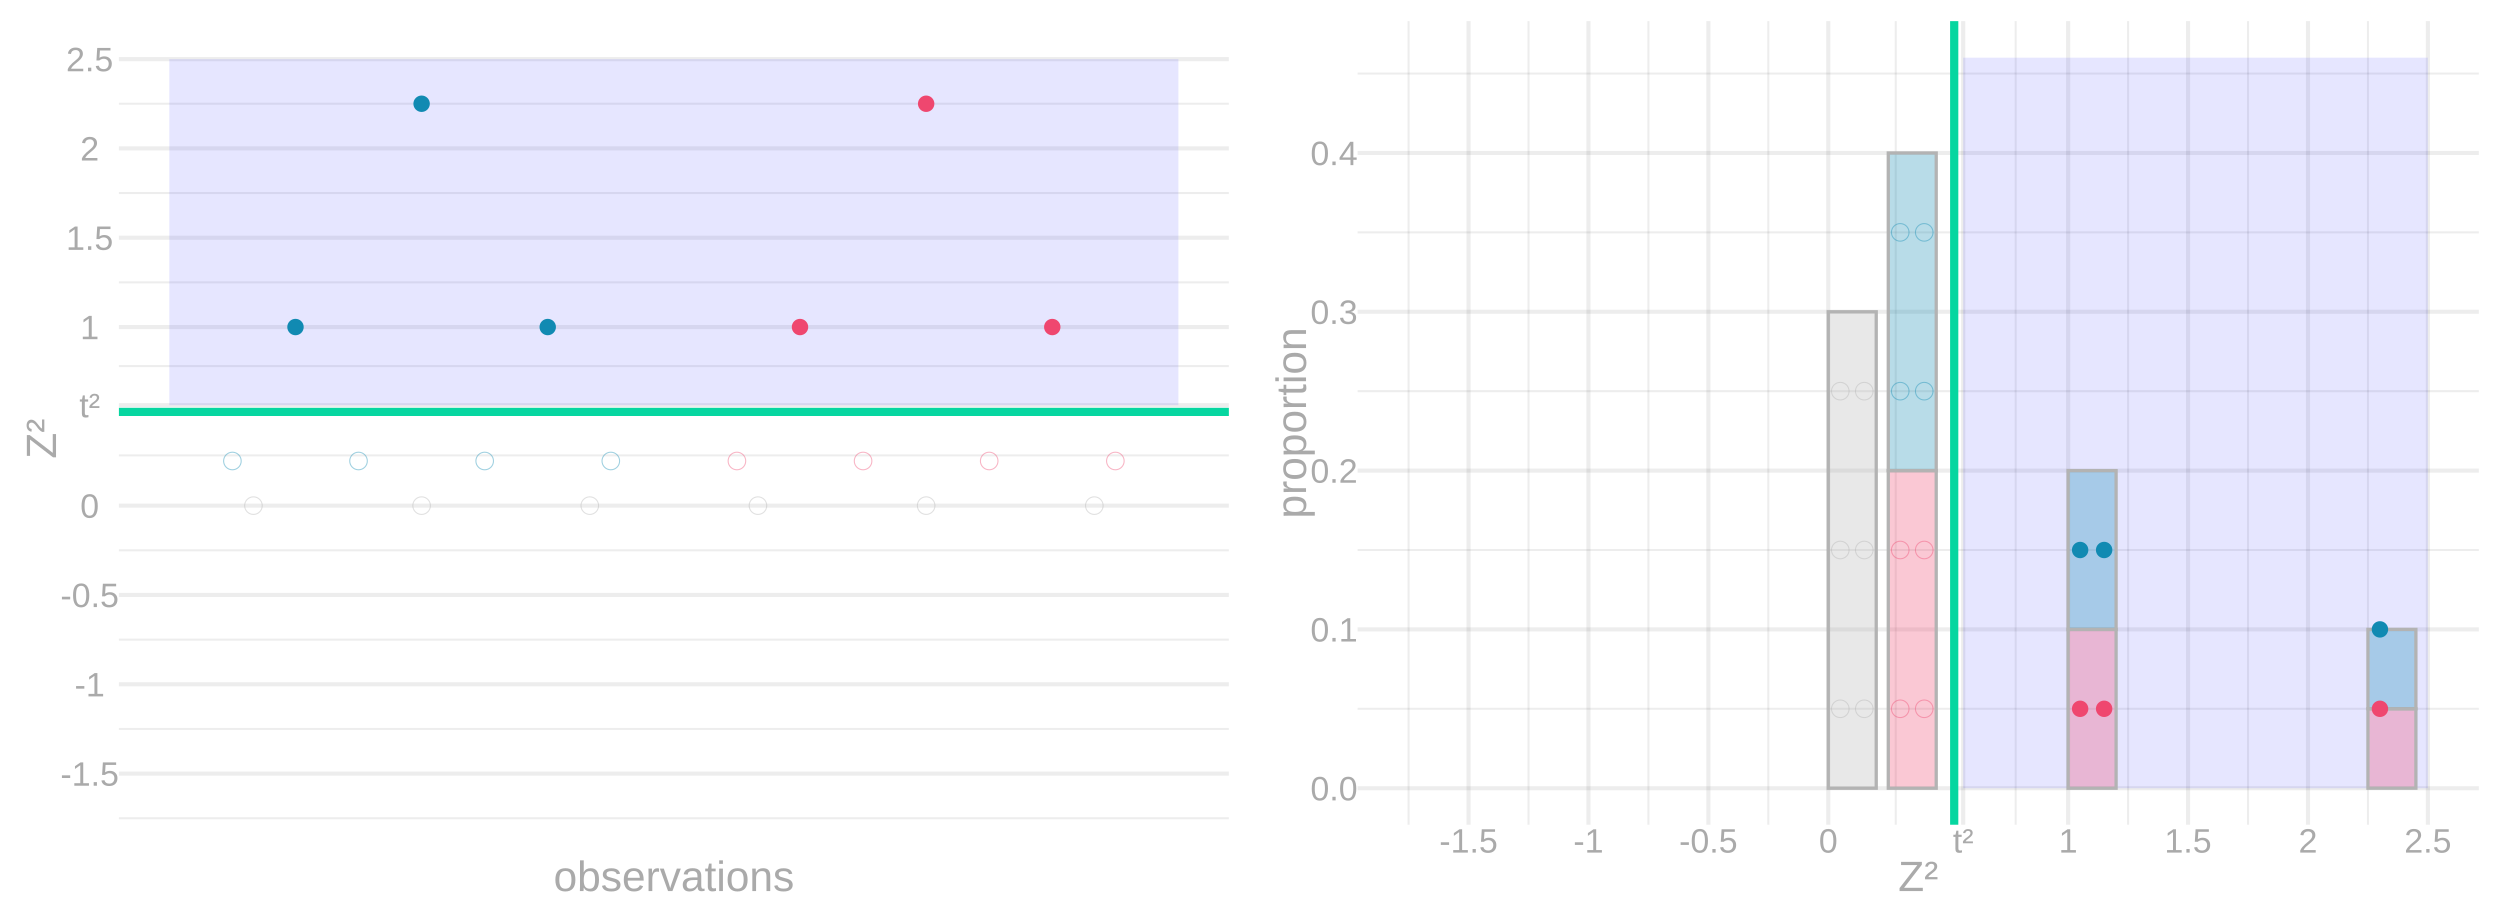
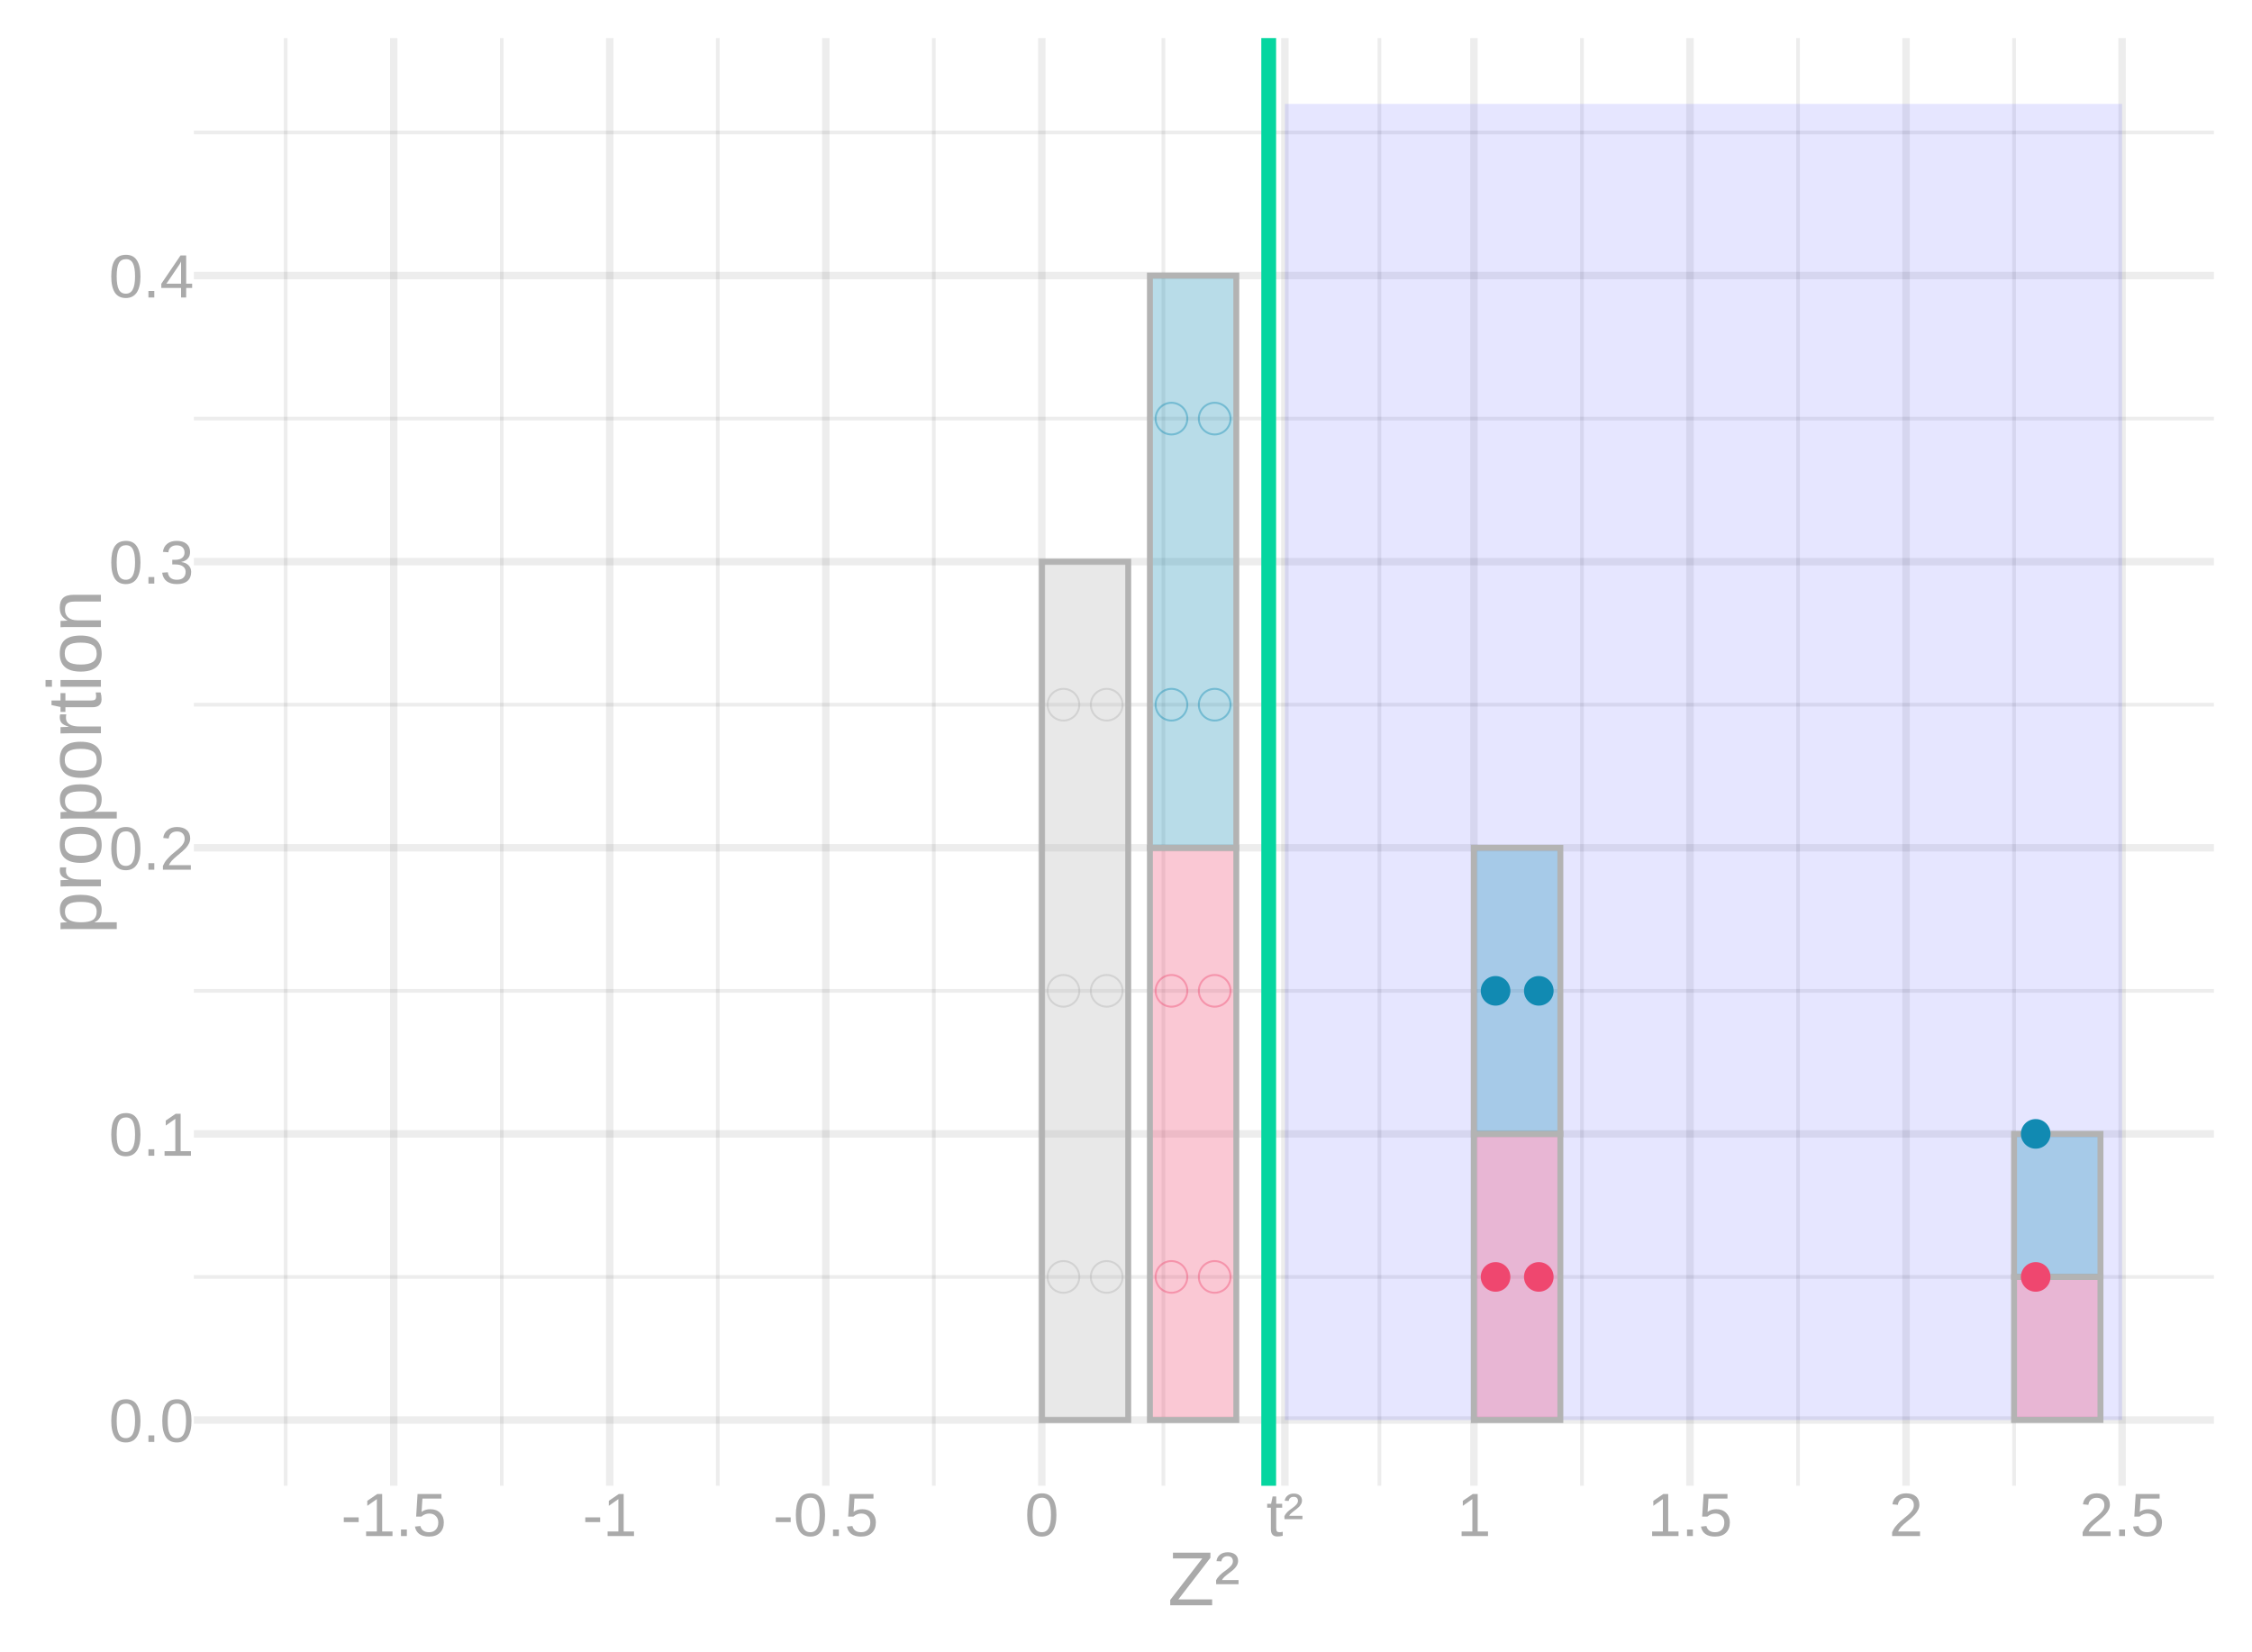
- <svg xmlns="http://www.w3.org/2000/svg" width="648.00pt" height="237.60pt" viewBox="0 0 648.00 237.60">
+ <svg xmlns="http://www.w3.org/2000/svg" width="324.00pt" height="237.60pt" viewBox="0 0 324.00 237.60">
  <g class="svglite">
    <defs>
      <style type="text/css">
    .svglite line, .svglite polyline, .svglite polygon, .svglite path, .svglite rect, .svglite circle {
      fill: none;
      stroke: #000000;
      stroke-linecap: round;
      stroke-linejoin: round;
      stroke-miterlimit: 10.00;
    }
    .svglite text {
      white-space: pre;
    }
    .svglite g.glyphgroup path {
      fill: inherit;
      stroke: none;
    }
  </style>
    </defs>
    <rect width="100%" height="100%" style="stroke: none; fill: none;" />
    <defs>
-       <clipPath id="cpMC4wMHw2NDguMDB8MC4wMHwyMzcuNjA=">
-         <rect x="0.00" y="0.00" width="648.00" height="237.60" />
-       </clipPath>
-     </defs>
-     <g clip-path="url(#cpMC4wMHw2NDguMDB8MC4wMHwyMzcuNjA=)">
- </g>
-     <defs>
      <clipPath id="cpMC4wMHwzMjQuMDB8MC4wMHwyMzcuNjA=">
-         <rect x="0" y="0.00" width="324.00" height="237.60" />
+         <rect x="0.00" y="0.00" width="324.00" height="237.60" />
      </clipPath>
    </defs>
    <g clip-path="url(#cpMC4wMHwzMjQuMDB8MC4wMHwyMzcuNjA=)">
-       <rect x="0" y="0.00" width="324.00" height="237.60" style="stroke-width: 1.07; stroke: none;" />
+       <rect x="0.00" y="0.00" width="324.00" height="237.60" style="stroke-width: 1.07; stroke: none;" />
    </g>
-     <g clip-path="url(#cpMC4wMHw2NDguMDB8MC4wMHwyMzcuNjA=)">
- </g>
    <defs>
-       <clipPath id="cpMzAuODJ8MzE4LjUyfDUuNDh8MjIxLjkz">
-         <rect x="30.82" y="5.48" width="287.71" height="216.45" />
+       <clipPath id="cpMjcuODl8MzE4LjUyfDUuNDh8MjEzLjc3">
+         <rect x="27.89" y="5.48" width="290.63" height="208.30" />
      </clipPath>
    </defs>
-     <g clip-path="url(#cpMzAuODJ8MzE4LjUyfDUuNDh8MjIxLjkz)">
-       <rect x="30.82" y="5.48" width="287.71" height="216.45" style="stroke-width: 1.07; stroke: none;" />
-       <polyline points="30.82,212.09 318.52,212.09 " style="stroke-width: 0.53; stroke: #000000; stroke-opacity: 0.071; stroke-linecap: butt;" />
-       <polyline points="30.82,188.94 318.52,188.94 " style="stroke-width: 0.53; stroke: #000000; stroke-opacity: 0.071; stroke-linecap: butt;" />
-       <polyline points="30.82,165.79 318.52,165.79 " style="stroke-width: 0.53; stroke: #000000; stroke-opacity: 0.071; stroke-linecap: butt;" />
-       <polyline points="30.82,142.64 318.52,142.64 " style="stroke-width: 0.53; stroke: #000000; stroke-opacity: 0.071; stroke-linecap: butt;" />
-       <polyline points="30.82,118.04 318.52,118.04 " style="stroke-width: 0.53; stroke: #000000; stroke-opacity: 0.071; stroke-linecap: butt;" />
-       <polyline points="30.82,94.89 318.52,94.89 " style="stroke-width: 0.53; stroke: #000000; stroke-opacity: 0.071; stroke-linecap: butt;" />
-       <polyline points="30.82,73.19 318.52,73.19 " style="stroke-width: 0.53; stroke: #000000; stroke-opacity: 0.071; stroke-linecap: butt;" />
-       <polyline points="30.82,50.04 318.52,50.04 " style="stroke-width: 0.53; stroke: #000000; stroke-opacity: 0.071; stroke-linecap: butt;" />
-       <polyline points="30.82,26.89 318.52,26.89 " style="stroke-width: 0.53; stroke: #000000; stroke-opacity: 0.071; stroke-linecap: butt;" />
-       <polyline points="30.82,200.51 318.52,200.51 " style="stroke-width: 1.07; stroke: #000000; stroke-opacity: 0.071; stroke-linecap: butt;" />
-       <polyline points="30.82,177.36 318.52,177.36 " style="stroke-width: 1.07; stroke: #000000; stroke-opacity: 0.071; stroke-linecap: butt;" />
-       <polyline points="30.82,154.21 318.52,154.21 " style="stroke-width: 1.07; stroke: #000000; stroke-opacity: 0.071; stroke-linecap: butt;" />
-       <polyline points="30.82,131.06 318.52,131.06 " style="stroke-width: 1.07; stroke: #000000; stroke-opacity: 0.071; stroke-linecap: butt;" />
-       <polyline points="30.82,105.02 318.52,105.02 " style="stroke-width: 1.07; stroke: #000000; stroke-opacity: 0.071; stroke-linecap: butt;" />
-       <polyline points="30.82,84.77 318.52,84.77 " style="stroke-width: 1.07; stroke: #000000; stroke-opacity: 0.071; stroke-linecap: butt;" />
-       <polyline points="30.82,61.62 318.52,61.62 " style="stroke-width: 1.07; stroke: #000000; stroke-opacity: 0.071; stroke-linecap: butt;" />
-       <polyline points="30.82,38.47 318.52,38.47 " style="stroke-width: 1.07; stroke: #000000; stroke-opacity: 0.071; stroke-linecap: butt;" />
-       <polyline points="30.82,15.32 318.52,15.32 " style="stroke-width: 1.07; stroke: #000000; stroke-opacity: 0.071; stroke-linecap: butt;" />
-       <rect x="43.89" y="15.32" width="261.55" height="89.70" style="stroke-width: 1.07; stroke: none; stroke-linecap: butt; stroke-linejoin: miter; fill: #0000FF; fill-opacity: 0.10;" />
-       <circle cx="109.28" cy="26.89" r="2.13" style="stroke-width: 0.00; stroke: none; fill: #118AB2;" />
-       <circle cx="76.59" cy="84.77" r="2.13" style="stroke-width: 0.00; stroke: none; fill: #118AB2;" />
-       <circle cx="141.97" cy="84.77" r="2.13" style="stroke-width: 0.00; stroke: none; fill: #118AB2;" />
-       <circle cx="207.36" cy="84.77" r="2.13" style="stroke-width: 0.00; stroke: none; fill: #EF476F;" />
-       <circle cx="272.75" cy="84.77" r="2.13" style="stroke-width: 0.00; stroke: none; fill: #EF476F;" />
-       <circle cx="240.06" cy="26.89" r="2.13" style="stroke-width: 0.00; stroke: none; fill: #EF476F;" />
-       <circle cx="60.24" cy="119.49" r="2.28" style="stroke-width: 0.28; stroke: #118AB2; stroke-opacity: 0.40;" />
-       <circle cx="92.93" cy="119.49" r="2.28" style="stroke-width: 0.28; stroke: #118AB2; stroke-opacity: 0.40;" />
-       <circle cx="125.63" cy="119.49" r="2.28" style="stroke-width: 0.28; stroke: #118AB2; stroke-opacity: 0.40;" />
-       <circle cx="158.32" cy="119.49" r="2.28" style="stroke-width: 0.28; stroke: #118AB2; stroke-opacity: 0.40;" />
-       <circle cx="65.69" cy="131.06" r="2.28" style="stroke-width: 0.28; stroke: #B3B3B3; stroke-opacity: 0.40;" />
-       <circle cx="109.28" cy="131.06" r="2.28" style="stroke-width: 0.28; stroke: #B3B3B3; stroke-opacity: 0.40;" />
-       <circle cx="152.87" cy="131.06" r="2.28" style="stroke-width: 0.28; stroke: #B3B3B3; stroke-opacity: 0.40;" />
-       <circle cx="196.46" cy="131.06" r="2.28" style="stroke-width: 0.28; stroke: #B3B3B3; stroke-opacity: 0.40;" />
-       <circle cx="240.06" cy="131.06" r="2.28" style="stroke-width: 0.28; stroke: #B3B3B3; stroke-opacity: 0.40;" />
-       <circle cx="283.65" cy="131.06" r="2.28" style="stroke-width: 0.28; stroke: #B3B3B3; stroke-opacity: 0.40;" />
-       <circle cx="191.01" cy="119.49" r="2.28" style="stroke-width: 0.28; stroke: #EF476F; stroke-opacity: 0.40;" />
-       <circle cx="223.71" cy="119.49" r="2.28" style="stroke-width: 0.28; stroke: #EF476F; stroke-opacity: 0.40;" />
-       <circle cx="256.40" cy="119.49" r="2.28" style="stroke-width: 0.28; stroke: #EF476F; stroke-opacity: 0.40;" />
-       <circle cx="289.10" cy="119.49" r="2.28" style="stroke-width: 0.28; stroke: #EF476F; stroke-opacity: 0.40;" />
-       <line x1="30.82" y1="106.76" x2="318.52" y2="106.76" style="stroke-width: 2.13; stroke: #06D6A0; stroke-linecap: butt;" />
+     <g clip-path="url(#cpMjcuODl8MzE4LjUyfDUuNDh8MjEzLjc3)">
+       <rect x="27.89" y="5.48" width="290.63" height="208.30" style="stroke-width: 1.07; stroke: none;" />
+       <polyline points="27.89,183.72 318.52,183.72 " style="stroke-width: 0.53; stroke: #000000; stroke-opacity: 0.071; stroke-linecap: butt;" />
+       <polyline points="27.89,142.56 318.52,142.56 " style="stroke-width: 0.53; stroke: #000000; stroke-opacity: 0.071; stroke-linecap: butt;" />
+       <polyline points="27.89,101.39 318.52,101.39 " style="stroke-width: 0.53; stroke: #000000; stroke-opacity: 0.071; stroke-linecap: butt;" />
+       <polyline points="27.89,60.23 318.52,60.23 " style="stroke-width: 0.53; stroke: #000000; stroke-opacity: 0.071; stroke-linecap: butt;" />
+       <polyline points="27.89,19.06 318.52,19.06 " style="stroke-width: 0.53; stroke: #000000; stroke-opacity: 0.071; stroke-linecap: butt;" />
+       <polyline points="41.10,213.77 41.10,5.48 " style="stroke-width: 0.53; stroke: #000000; stroke-opacity: 0.071; stroke-linecap: butt;" />
+       <polyline points="72.19,213.77 72.19,5.48 " style="stroke-width: 0.53; stroke: #000000; stroke-opacity: 0.071; stroke-linecap: butt;" />
+       <polyline points="103.27,213.77 103.27,5.48 " style="stroke-width: 0.53; stroke: #000000; stroke-opacity: 0.071; stroke-linecap: butt;" />
+       <polyline points="134.35,213.77 134.35,5.48 " style="stroke-width: 0.53; stroke: #000000; stroke-opacity: 0.071; stroke-linecap: butt;" />
+       <polyline points="167.38,213.77 167.38,5.48 " style="stroke-width: 0.53; stroke: #000000; stroke-opacity: 0.071; stroke-linecap: butt;" />
+       <polyline points="198.46,213.77 198.46,5.48 " style="stroke-width: 0.53; stroke: #000000; stroke-opacity: 0.071; stroke-linecap: butt;" />
+       <polyline points="227.60,213.77 227.60,5.48 " style="stroke-width: 0.53; stroke: #000000; stroke-opacity: 0.071; stroke-linecap: butt;" />
+       <polyline points="258.69,213.77 258.69,5.48 " style="stroke-width: 0.53; stroke: #000000; stroke-opacity: 0.071; stroke-linecap: butt;" />
+       <polyline points="289.77,213.77 289.77,5.48 " style="stroke-width: 0.53; stroke: #000000; stroke-opacity: 0.071; stroke-linecap: butt;" />
+       <polyline points="27.89,204.31 318.52,204.31 " style="stroke-width: 1.07; stroke: #000000; stroke-opacity: 0.071; stroke-linecap: butt;" />
+       <polyline points="27.89,163.14 318.52,163.14 " style="stroke-width: 1.07; stroke: #000000; stroke-opacity: 0.071; stroke-linecap: butt;" />
+       <polyline points="27.89,121.98 318.52,121.98 " style="stroke-width: 1.07; stroke: #000000; stroke-opacity: 0.071; stroke-linecap: butt;" />
+       <polyline points="27.89,80.81 318.52,80.81 " style="stroke-width: 1.07; stroke: #000000; stroke-opacity: 0.071; stroke-linecap: butt;" />
+       <polyline points="27.89,39.65 318.52,39.65 " style="stroke-width: 1.07; stroke: #000000; stroke-opacity: 0.071; stroke-linecap: butt;" />
+       <polyline points="56.65,213.77 56.65,5.48 " style="stroke-width: 1.07; stroke: #000000; stroke-opacity: 0.071; stroke-linecap: butt;" />
+       <polyline points="87.73,213.77 87.73,5.48 " style="stroke-width: 1.07; stroke: #000000; stroke-opacity: 0.071; stroke-linecap: butt;" />
+       <polyline points="118.81,213.77 118.81,5.48 " style="stroke-width: 1.07; stroke: #000000; stroke-opacity: 0.071; stroke-linecap: butt;" />
+       <polyline points="149.89,213.77 149.89,5.48 " style="stroke-width: 1.07; stroke: #000000; stroke-opacity: 0.071; stroke-linecap: butt;" />
+       <polyline points="184.86,213.77 184.86,5.48 " style="stroke-width: 1.07; stroke: #000000; stroke-opacity: 0.071; stroke-linecap: butt;" />
+       <polyline points="212.06,213.77 212.06,5.48 " style="stroke-width: 1.07; stroke: #000000; stroke-opacity: 0.071; stroke-linecap: butt;" />
+       <polyline points="243.14,213.77 243.14,5.48 " style="stroke-width: 1.07; stroke: #000000; stroke-opacity: 0.071; stroke-linecap: butt;" />
+       <polyline points="274.23,213.77 274.23,5.48 " style="stroke-width: 1.07; stroke: #000000; stroke-opacity: 0.071; stroke-linecap: butt;" />
+       <polyline points="305.31,213.77 305.31,5.48 " style="stroke-width: 1.07; stroke: #000000; stroke-opacity: 0.071; stroke-linecap: butt;" />
+       <rect x="184.86" y="14.95" width="120.45" height="189.36" style="stroke-width: 1.07; stroke: none; stroke-linecap: butt; stroke-linejoin: miter; fill: #0000FF; fill-opacity: 0.10;" />
+       <rect x="149.89" y="80.81" width="12.43" height="123.50" style="stroke-width: 0.85; stroke: #B3B3B3; stroke-linecap: butt; stroke-linejoin: miter; fill: #B3B3B3; fill-opacity: 0.30;" />
+       <rect x="165.44" y="121.98" width="12.43" height="82.33" style="stroke-width: 0.85; stroke: #B3B3B3; stroke-linecap: butt; stroke-linejoin: miter; fill: #EF476F; fill-opacity: 0.30;" />
+       <rect x="165.44" y="39.65" width="12.43" height="82.33" style="stroke-width: 0.85; stroke: #B3B3B3; stroke-linecap: butt; stroke-linejoin: miter; fill: #118AB2; fill-opacity: 0.30;" />
+       <rect x="212.06" y="163.14" width="12.43" height="41.17" style="stroke-width: 0.85; stroke: #B3B3B3; stroke-linecap: butt; stroke-linejoin: miter; fill: #EF476F; fill-opacity: 0.30;" />
+       <rect x="212.06" y="121.98" width="12.43" height="41.17" style="stroke-width: 0.85; stroke: #B3B3B3; stroke-linecap: butt; stroke-linejoin: miter; fill: #118AB2; fill-opacity: 0.30;" />
+       <rect x="289.77" y="183.72" width="12.43" height="20.58" style="stroke-width: 0.85; stroke: #B3B3B3; stroke-linecap: butt; stroke-linejoin: miter; fill: #EF476F; fill-opacity: 0.30;" />
+       <rect x="289.77" y="163.14" width="12.43" height="20.58" style="stroke-width: 0.85; stroke: #B3B3B3; stroke-linecap: butt; stroke-linejoin: miter; fill: #118AB2; fill-opacity: 0.30;" />
+       <circle cx="292.88" cy="163.14" r="2.13" style="stroke-width: 0.00; stroke: none; fill: #118AB2;" />
+       <circle cx="215.17" cy="142.56" r="2.13" style="stroke-width: 0.00; stroke: none; fill: #118AB2;" />
+       <circle cx="221.39" cy="142.56" r="2.13" style="stroke-width: 0.00; stroke: none; fill: #118AB2;" />
+       <circle cx="215.17" cy="183.72" r="2.13" style="stroke-width: 0.00; stroke: none; fill: #EF476F;" />
+       <circle cx="221.39" cy="183.72" r="2.13" style="stroke-width: 0.00; stroke: none; fill: #EF476F;" />
+       <circle cx="292.88" cy="183.72" r="2.13" style="stroke-width: 0.00; stroke: none; fill: #EF476F;" />
+       <circle cx="168.54" cy="101.39" r="2.28" style="stroke-width: 0.28; stroke: #118AB2; stroke-opacity: 0.40;" />
+       <circle cx="174.76" cy="101.39" r="2.28" style="stroke-width: 0.28; stroke: #118AB2; stroke-opacity: 0.40;" />
+       <circle cx="168.54" cy="60.23" r="2.28" style="stroke-width: 0.28; stroke: #118AB2; stroke-opacity: 0.40;" />
+       <circle cx="174.76" cy="60.23" r="2.28" style="stroke-width: 0.28; stroke: #118AB2; stroke-opacity: 0.40;" />
+       <circle cx="153.00" cy="183.72" r="2.28" style="stroke-width: 0.28; stroke: #B3B3B3; stroke-opacity: 0.40;" />
+       <circle cx="159.22" cy="183.72" r="2.28" style="stroke-width: 0.28; stroke: #B3B3B3; stroke-opacity: 0.40;" />
+       <circle cx="153.00" cy="142.56" r="2.28" style="stroke-width: 0.28; stroke: #B3B3B3; stroke-opacity: 0.40;" />
+       <circle cx="159.22" cy="142.56" r="2.28" style="stroke-width: 0.28; stroke: #B3B3B3; stroke-opacity: 0.40;" />
+       <circle cx="153.00" cy="101.39" r="2.28" style="stroke-width: 0.28; stroke: #B3B3B3; stroke-opacity: 0.40;" />
+       <circle cx="159.22" cy="101.39" r="2.28" style="stroke-width: 0.28; stroke: #B3B3B3; stroke-opacity: 0.40;" />
+       <circle cx="168.54" cy="183.72" r="2.28" style="stroke-width: 0.28; stroke: #EF476F; stroke-opacity: 0.40;" />
+       <circle cx="174.76" cy="183.72" r="2.28" style="stroke-width: 0.28; stroke: #EF476F; stroke-opacity: 0.40;" />
+       <circle cx="168.54" cy="142.56" r="2.28" style="stroke-width: 0.28; stroke: #EF476F; stroke-opacity: 0.40;" />
+       <circle cx="174.76" cy="142.56" r="2.28" style="stroke-width: 0.28; stroke: #EF476F; stroke-opacity: 0.40;" />
+       <line x1="182.53" y1="213.77" x2="182.53" y2="5.48" style="stroke-width: 2.13; stroke: #06D6A0; stroke-linecap: butt;" />
    </g>
-     <g clip-path="url(#cpMC4wMHw2NDguMDB8MC4wMHwyMzcuNjA=)">
-       <text x="23.24" y="203.66" text-anchor="middle" style="font-size: 8.80px;fill: #AAAAAA; font-family: &quot;Arial&quot;;" textLength="15.14px" lengthAdjust="spacingAndGlyphs">-1.5</text>
-       <text x="23.24" y="180.51" text-anchor="middle" style="font-size: 8.80px;fill: #AAAAAA; font-family: &quot;Arial&quot;;" textLength="7.81px" lengthAdjust="spacingAndGlyphs">-1</text>
-       <text x="23.24" y="157.36" text-anchor="middle" style="font-size: 8.80px;fill: #AAAAAA; font-family: &quot;Arial&quot;;" textLength="15.14px" lengthAdjust="spacingAndGlyphs">-0.5</text>
-       <text x="23.24" y="134.21" text-anchor="middle" style="font-size: 8.80px;fill: #AAAAAA; font-family: &quot;Arial&quot;;" textLength="4.89px" lengthAdjust="spacingAndGlyphs">0</text>
-       <text x="23.24" y="108.17" text-anchor="middle" style="font-size: 8.80px;fill: #AAAAAA; font-family: &quot;Arial&quot;;" textLength="5.36px" lengthAdjust="spacingAndGlyphs">t²</text>
-       <text x="23.24" y="87.92" text-anchor="middle" style="font-size: 8.80px;fill: #AAAAAA; font-family: &quot;Arial&quot;;" textLength="4.89px" lengthAdjust="spacingAndGlyphs">1</text>
-       <text x="23.24" y="64.77" text-anchor="middle" style="font-size: 8.80px;fill: #AAAAAA; font-family: &quot;Arial&quot;;" textLength="12.22px" lengthAdjust="spacingAndGlyphs">1.5</text>
-       <text x="23.24" y="41.62" text-anchor="middle" style="font-size: 8.80px;fill: #AAAAAA; font-family: &quot;Arial&quot;;" textLength="4.89px" lengthAdjust="spacingAndGlyphs">2</text>
-       <text x="23.24" y="18.47" text-anchor="middle" style="font-size: 8.80px;fill: #AAAAAA; font-family: &quot;Arial&quot;;" textLength="12.22px" lengthAdjust="spacingAndGlyphs">2.5</text>
-       <text x="174.67" y="230.96" text-anchor="middle" style="font-size: 11.00px;fill: #AAAAAA; font-family: &quot;Arial&quot;;" textLength="62.41px" lengthAdjust="spacingAndGlyphs">observations</text>
-       <text transform="translate(14.52,113.70) rotate(-90)" text-anchor="middle" style="font-size: 11.00px;fill: #AAAAAA; font-family: &quot;Arial&quot;;" textLength="10.38px" lengthAdjust="spacingAndGlyphs">Z²</text>
-     </g>
-     <defs>
-       <clipPath id="cpMzI0LjAwfDY0OC4wMHwwLjAwfDIzNy42MA==">
-         <rect x="324.00" y="0.00" width="324.00" height="237.60" />
-       </clipPath>
-     </defs>
-     <g clip-path="url(#cpMzI0LjAwfDY0OC4wMHwwLjAwfDIzNy42MA==)">
-       <rect x="324.00" y="0.00" width="324.00" height="237.60" style="stroke-width: 1.07; stroke: none;" />
-     </g>
-     <g clip-path="url(#cpMC4wMHw2NDguMDB8MC4wMHwyMzcuNjA=)">
- </g>
-     <defs>
-       <clipPath id="cpMzUxLjg5fDY0Mi41Mnw1LjQ4fDIxMy43Nw==">
-         <rect x="351.89" y="5.48" width="290.63" height="208.30" />
-       </clipPath>
-     </defs>
-     <g clip-path="url(#cpMzUxLjg5fDY0Mi41Mnw1LjQ4fDIxMy43Nw==)">
-       <rect x="351.89" y="5.48" width="290.63" height="208.30" style="stroke-width: 1.07; stroke: none;" />
-       <polyline points="351.89,183.72 642.52,183.72 " style="stroke-width: 0.53; stroke: #000000; stroke-opacity: 0.071; stroke-linecap: butt;" />
-       <polyline points="351.89,142.56 642.52,142.56 " style="stroke-width: 0.53; stroke: #000000; stroke-opacity: 0.071; stroke-linecap: butt;" />
-       <polyline points="351.89,101.39 642.52,101.39 " style="stroke-width: 0.53; stroke: #000000; stroke-opacity: 0.071; stroke-linecap: butt;" />
-       <polyline points="351.89,60.23 642.52,60.23 " style="stroke-width: 0.53; stroke: #000000; stroke-opacity: 0.071; stroke-linecap: butt;" />
-       <polyline points="351.89,19.06 642.52,19.06 " style="stroke-width: 0.53; stroke: #000000; stroke-opacity: 0.071; stroke-linecap: butt;" />
-       <polyline points="365.10,213.77 365.10,5.48 " style="stroke-width: 0.53; stroke: #000000; stroke-opacity: 0.071; stroke-linecap: butt;" />
-       <polyline points="396.19,213.77 396.19,5.48 " style="stroke-width: 0.53; stroke: #000000; stroke-opacity: 0.071; stroke-linecap: butt;" />
-       <polyline points="427.27,213.77 427.27,5.48 " style="stroke-width: 0.53; stroke: #000000; stroke-opacity: 0.071; stroke-linecap: butt;" />
-       <polyline points="458.35,213.77 458.35,5.48 " style="stroke-width: 0.53; stroke: #000000; stroke-opacity: 0.071; stroke-linecap: butt;" />
-       <polyline points="491.38,213.77 491.38,5.48 " style="stroke-width: 0.53; stroke: #000000; stroke-opacity: 0.071; stroke-linecap: butt;" />
-       <polyline points="522.46,213.77 522.46,5.48 " style="stroke-width: 0.53; stroke: #000000; stroke-opacity: 0.071; stroke-linecap: butt;" />
-       <polyline points="551.60,213.77 551.60,5.48 " style="stroke-width: 0.53; stroke: #000000; stroke-opacity: 0.071; stroke-linecap: butt;" />
-       <polyline points="582.69,213.77 582.69,5.48 " style="stroke-width: 0.53; stroke: #000000; stroke-opacity: 0.071; stroke-linecap: butt;" />
-       <polyline points="613.77,213.77 613.77,5.48 " style="stroke-width: 0.53; stroke: #000000; stroke-opacity: 0.071; stroke-linecap: butt;" />
-       <polyline points="351.89,204.31 642.52,204.31 " style="stroke-width: 1.07; stroke: #000000; stroke-opacity: 0.071; stroke-linecap: butt;" />
-       <polyline points="351.89,163.14 642.52,163.14 " style="stroke-width: 1.07; stroke: #000000; stroke-opacity: 0.071; stroke-linecap: butt;" />
-       <polyline points="351.89,121.98 642.52,121.98 " style="stroke-width: 1.07; stroke: #000000; stroke-opacity: 0.071; stroke-linecap: butt;" />
-       <polyline points="351.89,80.81 642.52,80.81 " style="stroke-width: 1.07; stroke: #000000; stroke-opacity: 0.071; stroke-linecap: butt;" />
-       <polyline points="351.89,39.65 642.52,39.65 " style="stroke-width: 1.07; stroke: #000000; stroke-opacity: 0.071; stroke-linecap: butt;" />
-       <polyline points="380.65,213.77 380.65,5.48 " style="stroke-width: 1.07; stroke: #000000; stroke-opacity: 0.071; stroke-linecap: butt;" />
-       <polyline points="411.73,213.77 411.73,5.48 " style="stroke-width: 1.07; stroke: #000000; stroke-opacity: 0.071; stroke-linecap: butt;" />
-       <polyline points="442.81,213.77 442.81,5.48 " style="stroke-width: 1.07; stroke: #000000; stroke-opacity: 0.071; stroke-linecap: butt;" />
-       <polyline points="473.89,213.77 473.89,5.48 " style="stroke-width: 1.07; stroke: #000000; stroke-opacity: 0.071; stroke-linecap: butt;" />
-       <polyline points="508.86,213.77 508.86,5.48 " style="stroke-width: 1.07; stroke: #000000; stroke-opacity: 0.071; stroke-linecap: butt;" />
-       <polyline points="536.06,213.77 536.06,5.48 " style="stroke-width: 1.07; stroke: #000000; stroke-opacity: 0.071; stroke-linecap: butt;" />
-       <polyline points="567.14,213.77 567.14,5.48 " style="stroke-width: 1.07; stroke: #000000; stroke-opacity: 0.071; stroke-linecap: butt;" />
-       <polyline points="598.23,213.77 598.23,5.48 " style="stroke-width: 1.07; stroke: #000000; stroke-opacity: 0.071; stroke-linecap: butt;" />
-       <polyline points="629.31,213.77 629.31,5.48 " style="stroke-width: 1.07; stroke: #000000; stroke-opacity: 0.071; stroke-linecap: butt;" />
-       <rect x="508.86" y="14.95" width="120.45" height="189.36" style="stroke-width: 1.07; stroke: none; stroke-linecap: butt; stroke-linejoin: miter; fill: #0000FF; fill-opacity: 0.10;" />
-       <rect x="473.89" y="80.81" width="12.43" height="123.50" style="stroke-width: 0.85; stroke: #B3B3B3; stroke-linecap: butt; stroke-linejoin: miter; fill: #B3B3B3; fill-opacity: 0.30;" />
-       <rect x="489.44" y="121.98" width="12.43" height="82.33" style="stroke-width: 0.85; stroke: #B3B3B3; stroke-linecap: butt; stroke-linejoin: miter; fill: #EF476F; fill-opacity: 0.30;" />
-       <rect x="489.44" y="39.65" width="12.43" height="82.33" style="stroke-width: 0.85; stroke: #B3B3B3; stroke-linecap: butt; stroke-linejoin: miter; fill: #118AB2; fill-opacity: 0.30;" />
-       <rect x="536.06" y="163.14" width="12.43" height="41.17" style="stroke-width: 0.85; stroke: #B3B3B3; stroke-linecap: butt; stroke-linejoin: miter; fill: #EF476F; fill-opacity: 0.30;" />
-       <rect x="536.06" y="121.98" width="12.43" height="41.17" style="stroke-width: 0.85; stroke: #B3B3B3; stroke-linecap: butt; stroke-linejoin: miter; fill: #118AB2; fill-opacity: 0.30;" />
-       <rect x="613.77" y="183.72" width="12.43" height="20.58" style="stroke-width: 0.85; stroke: #B3B3B3; stroke-linecap: butt; stroke-linejoin: miter; fill: #EF476F; fill-opacity: 0.30;" />
-       <rect x="613.77" y="163.14" width="12.43" height="20.58" style="stroke-width: 0.85; stroke: #B3B3B3; stroke-linecap: butt; stroke-linejoin: miter; fill: #118AB2; fill-opacity: 0.30;" />
-       <circle cx="616.88" cy="163.14" r="2.13" style="stroke-width: 0.00; stroke: none; fill: #118AB2;" />
-       <circle cx="539.17" cy="142.56" r="2.13" style="stroke-width: 0.00; stroke: none; fill: #118AB2;" />
-       <circle cx="545.39" cy="142.56" r="2.13" style="stroke-width: 0.00; stroke: none; fill: #118AB2;" />
-       <circle cx="539.17" cy="183.72" r="2.13" style="stroke-width: 0.00; stroke: none; fill: #EF476F;" />
-       <circle cx="545.39" cy="183.72" r="2.13" style="stroke-width: 0.00; stroke: none; fill: #EF476F;" />
-       <circle cx="616.88" cy="183.72" r="2.13" style="stroke-width: 0.00; stroke: none; fill: #EF476F;" />
-       <circle cx="492.54" cy="101.39" r="2.28" style="stroke-width: 0.28; stroke: #118AB2; stroke-opacity: 0.40;" />
-       <circle cx="498.76" cy="101.39" r="2.28" style="stroke-width: 0.28; stroke: #118AB2; stroke-opacity: 0.40;" />
-       <circle cx="492.54" cy="60.23" r="2.28" style="stroke-width: 0.28; stroke: #118AB2; stroke-opacity: 0.40;" />
-       <circle cx="498.76" cy="60.23" r="2.28" style="stroke-width: 0.28; stroke: #118AB2; stroke-opacity: 0.40;" />
-       <circle cx="477.00" cy="183.72" r="2.28" style="stroke-width: 0.28; stroke: #B3B3B3; stroke-opacity: 0.40;" />
-       <circle cx="483.22" cy="183.72" r="2.28" style="stroke-width: 0.28; stroke: #B3B3B3; stroke-opacity: 0.40;" />
-       <circle cx="477.00" cy="142.56" r="2.28" style="stroke-width: 0.28; stroke: #B3B3B3; stroke-opacity: 0.40;" />
-       <circle cx="483.22" cy="142.56" r="2.28" style="stroke-width: 0.28; stroke: #B3B3B3; stroke-opacity: 0.40;" />
-       <circle cx="477.00" cy="101.39" r="2.28" style="stroke-width: 0.28; stroke: #B3B3B3; stroke-opacity: 0.40;" />
-       <circle cx="483.22" cy="101.39" r="2.28" style="stroke-width: 0.28; stroke: #B3B3B3; stroke-opacity: 0.40;" />
-       <circle cx="492.54" cy="183.72" r="2.28" style="stroke-width: 0.28; stroke: #EF476F; stroke-opacity: 0.40;" />
-       <circle cx="498.76" cy="183.72" r="2.28" style="stroke-width: 0.28; stroke: #EF476F; stroke-opacity: 0.40;" />
-       <circle cx="492.54" cy="142.56" r="2.28" style="stroke-width: 0.28; stroke: #EF476F; stroke-opacity: 0.40;" />
-       <circle cx="498.76" cy="142.56" r="2.28" style="stroke-width: 0.28; stroke: #EF476F; stroke-opacity: 0.40;" />
-       <line x1="506.53" y1="213.77" x2="506.53" y2="5.48" style="stroke-width: 2.13; stroke: #06D6A0; stroke-linecap: butt;" />
-     </g>
-     <g clip-path="url(#cpMC4wMHw2NDguMDB8MC4wMHwyMzcuNjA=)">
-       <text x="345.78" y="207.46" text-anchor="middle" style="font-size: 8.80px;fill: #AAAAAA; font-family: &quot;Arial&quot;;" textLength="12.22px" lengthAdjust="spacingAndGlyphs">0.0</text>
-       <text x="345.78" y="166.29" text-anchor="middle" style="font-size: 8.80px;fill: #AAAAAA; font-family: &quot;Arial&quot;;" textLength="12.22px" lengthAdjust="spacingAndGlyphs">0.1</text>
-       <text x="345.78" y="125.13" text-anchor="middle" style="font-size: 8.80px;fill: #AAAAAA; font-family: &quot;Arial&quot;;" textLength="12.22px" lengthAdjust="spacingAndGlyphs">0.2</text>
-       <text x="345.78" y="83.96" text-anchor="middle" style="font-size: 8.80px;fill: #AAAAAA; font-family: &quot;Arial&quot;;" textLength="12.22px" lengthAdjust="spacingAndGlyphs">0.3</text>
-       <text x="345.78" y="42.80" text-anchor="middle" style="font-size: 8.80px;fill: #AAAAAA; font-family: &quot;Arial&quot;;" textLength="12.22px" lengthAdjust="spacingAndGlyphs">0.4</text>
-       <text x="380.65" y="221.00" text-anchor="middle" style="font-size: 8.80px;fill: #AAAAAA; font-family: &quot;Arial&quot;;" textLength="15.14px" lengthAdjust="spacingAndGlyphs">-1.5</text>
-       <text x="411.73" y="221.00" text-anchor="middle" style="font-size: 8.80px;fill: #AAAAAA; font-family: &quot;Arial&quot;;" textLength="7.81px" lengthAdjust="spacingAndGlyphs">-1</text>
-       <text x="442.81" y="221.00" text-anchor="middle" style="font-size: 8.80px;fill: #AAAAAA; font-family: &quot;Arial&quot;;" textLength="15.14px" lengthAdjust="spacingAndGlyphs">-0.5</text>
-       <text x="473.89" y="221.00" text-anchor="middle" style="font-size: 8.80px;fill: #AAAAAA; font-family: &quot;Arial&quot;;" textLength="4.89px" lengthAdjust="spacingAndGlyphs">0</text>
-       <text x="508.86" y="221.00" text-anchor="middle" style="font-size: 8.80px;fill: #AAAAAA; font-family: &quot;Arial&quot;;" textLength="5.36px" lengthAdjust="spacingAndGlyphs">t²</text>
-       <text x="536.06" y="221.00" text-anchor="middle" style="font-size: 8.80px;fill: #AAAAAA; font-family: &quot;Arial&quot;;" textLength="4.89px" lengthAdjust="spacingAndGlyphs">1</text>
-       <text x="567.14" y="221.00" text-anchor="middle" style="font-size: 8.80px;fill: #AAAAAA; font-family: &quot;Arial&quot;;" textLength="12.22px" lengthAdjust="spacingAndGlyphs">1.5</text>
-       <text x="598.23" y="221.00" text-anchor="middle" style="font-size: 8.80px;fill: #AAAAAA; font-family: &quot;Arial&quot;;" textLength="4.89px" lengthAdjust="spacingAndGlyphs">2</text>
-       <text x="629.31" y="221.00" text-anchor="middle" style="font-size: 8.80px;fill: #AAAAAA; font-family: &quot;Arial&quot;;" textLength="12.22px" lengthAdjust="spacingAndGlyphs">2.5</text>
-       <text x="497.21" y="230.96" text-anchor="middle" style="font-size: 11.00px;fill: #AAAAAA; font-family: &quot;Arial&quot;;" textLength="10.38px" lengthAdjust="spacingAndGlyphs">Z²</text>
-       <text transform="translate(338.52,109.63) rotate(-90)" text-anchor="middle" style="font-size: 11.00px;fill: #AAAAAA; font-family: &quot;Arial&quot;;" textLength="49.56px" lengthAdjust="spacingAndGlyphs">proportion</text>
+     <g clip-path="url(#cpMC4wMHwzMjQuMDB8MC4wMHwyMzcuNjA=)">
+       <text x="21.78" y="207.46" text-anchor="middle" style="font-size: 8.80px;fill: #AAAAAA; font-family: &quot;Arial&quot;;" textLength="12.22px" lengthAdjust="spacingAndGlyphs">0.0</text>
+       <text x="21.78" y="166.29" text-anchor="middle" style="font-size: 8.80px;fill: #AAAAAA; font-family: &quot;Arial&quot;;" textLength="12.22px" lengthAdjust="spacingAndGlyphs">0.1</text>
+       <text x="21.78" y="125.13" text-anchor="middle" style="font-size: 8.80px;fill: #AAAAAA; font-family: &quot;Arial&quot;;" textLength="12.22px" lengthAdjust="spacingAndGlyphs">0.2</text>
+       <text x="21.78" y="83.96" text-anchor="middle" style="font-size: 8.80px;fill: #AAAAAA; font-family: &quot;Arial&quot;;" textLength="12.22px" lengthAdjust="spacingAndGlyphs">0.3</text>
+       <text x="21.78" y="42.80" text-anchor="middle" style="font-size: 8.80px;fill: #AAAAAA; font-family: &quot;Arial&quot;;" textLength="12.22px" lengthAdjust="spacingAndGlyphs">0.4</text>
+       <text x="56.65" y="221.00" text-anchor="middle" style="font-size: 8.80px;fill: #AAAAAA; font-family: &quot;Arial&quot;;" textLength="15.14px" lengthAdjust="spacingAndGlyphs">-1.5</text>
+       <text x="87.73" y="221.00" text-anchor="middle" style="font-size: 8.80px;fill: #AAAAAA; font-family: &quot;Arial&quot;;" textLength="7.81px" lengthAdjust="spacingAndGlyphs">-1</text>
+       <text x="118.81" y="221.00" text-anchor="middle" style="font-size: 8.80px;fill: #AAAAAA; font-family: &quot;Arial&quot;;" textLength="15.14px" lengthAdjust="spacingAndGlyphs">-0.5</text>
+       <text x="149.89" y="221.00" text-anchor="middle" style="font-size: 8.80px;fill: #AAAAAA; font-family: &quot;Arial&quot;;" textLength="4.89px" lengthAdjust="spacingAndGlyphs">0</text>
+       <text x="184.86" y="221.00" text-anchor="middle" style="font-size: 8.80px;fill: #AAAAAA; font-family: &quot;Arial&quot;;" textLength="5.36px" lengthAdjust="spacingAndGlyphs">t²</text>
+       <text x="212.06" y="221.00" text-anchor="middle" style="font-size: 8.80px;fill: #AAAAAA; font-family: &quot;Arial&quot;;" textLength="4.89px" lengthAdjust="spacingAndGlyphs">1</text>
+       <text x="243.14" y="221.00" text-anchor="middle" style="font-size: 8.80px;fill: #AAAAAA; font-family: &quot;Arial&quot;;" textLength="12.22px" lengthAdjust="spacingAndGlyphs">1.5</text>
+       <text x="274.23" y="221.00" text-anchor="middle" style="font-size: 8.80px;fill: #AAAAAA; font-family: &quot;Arial&quot;;" textLength="4.89px" lengthAdjust="spacingAndGlyphs">2</text>
+       <text x="305.31" y="221.00" text-anchor="middle" style="font-size: 8.80px;fill: #AAAAAA; font-family: &quot;Arial&quot;;" textLength="12.22px" lengthAdjust="spacingAndGlyphs">2.5</text>
+       <text x="173.21" y="230.96" text-anchor="middle" style="font-size: 11.00px;fill: #AAAAAA; font-family: &quot;Arial&quot;;" textLength="10.38px" lengthAdjust="spacingAndGlyphs">Z²</text>
+       <text transform="translate(14.52,109.63) rotate(-90)" text-anchor="middle" style="font-size: 11.00px;fill: #AAAAAA; font-family: &quot;Arial&quot;;" textLength="49.56px" lengthAdjust="spacingAndGlyphs">proportion</text>
    </g>
  </g>
</svg>
